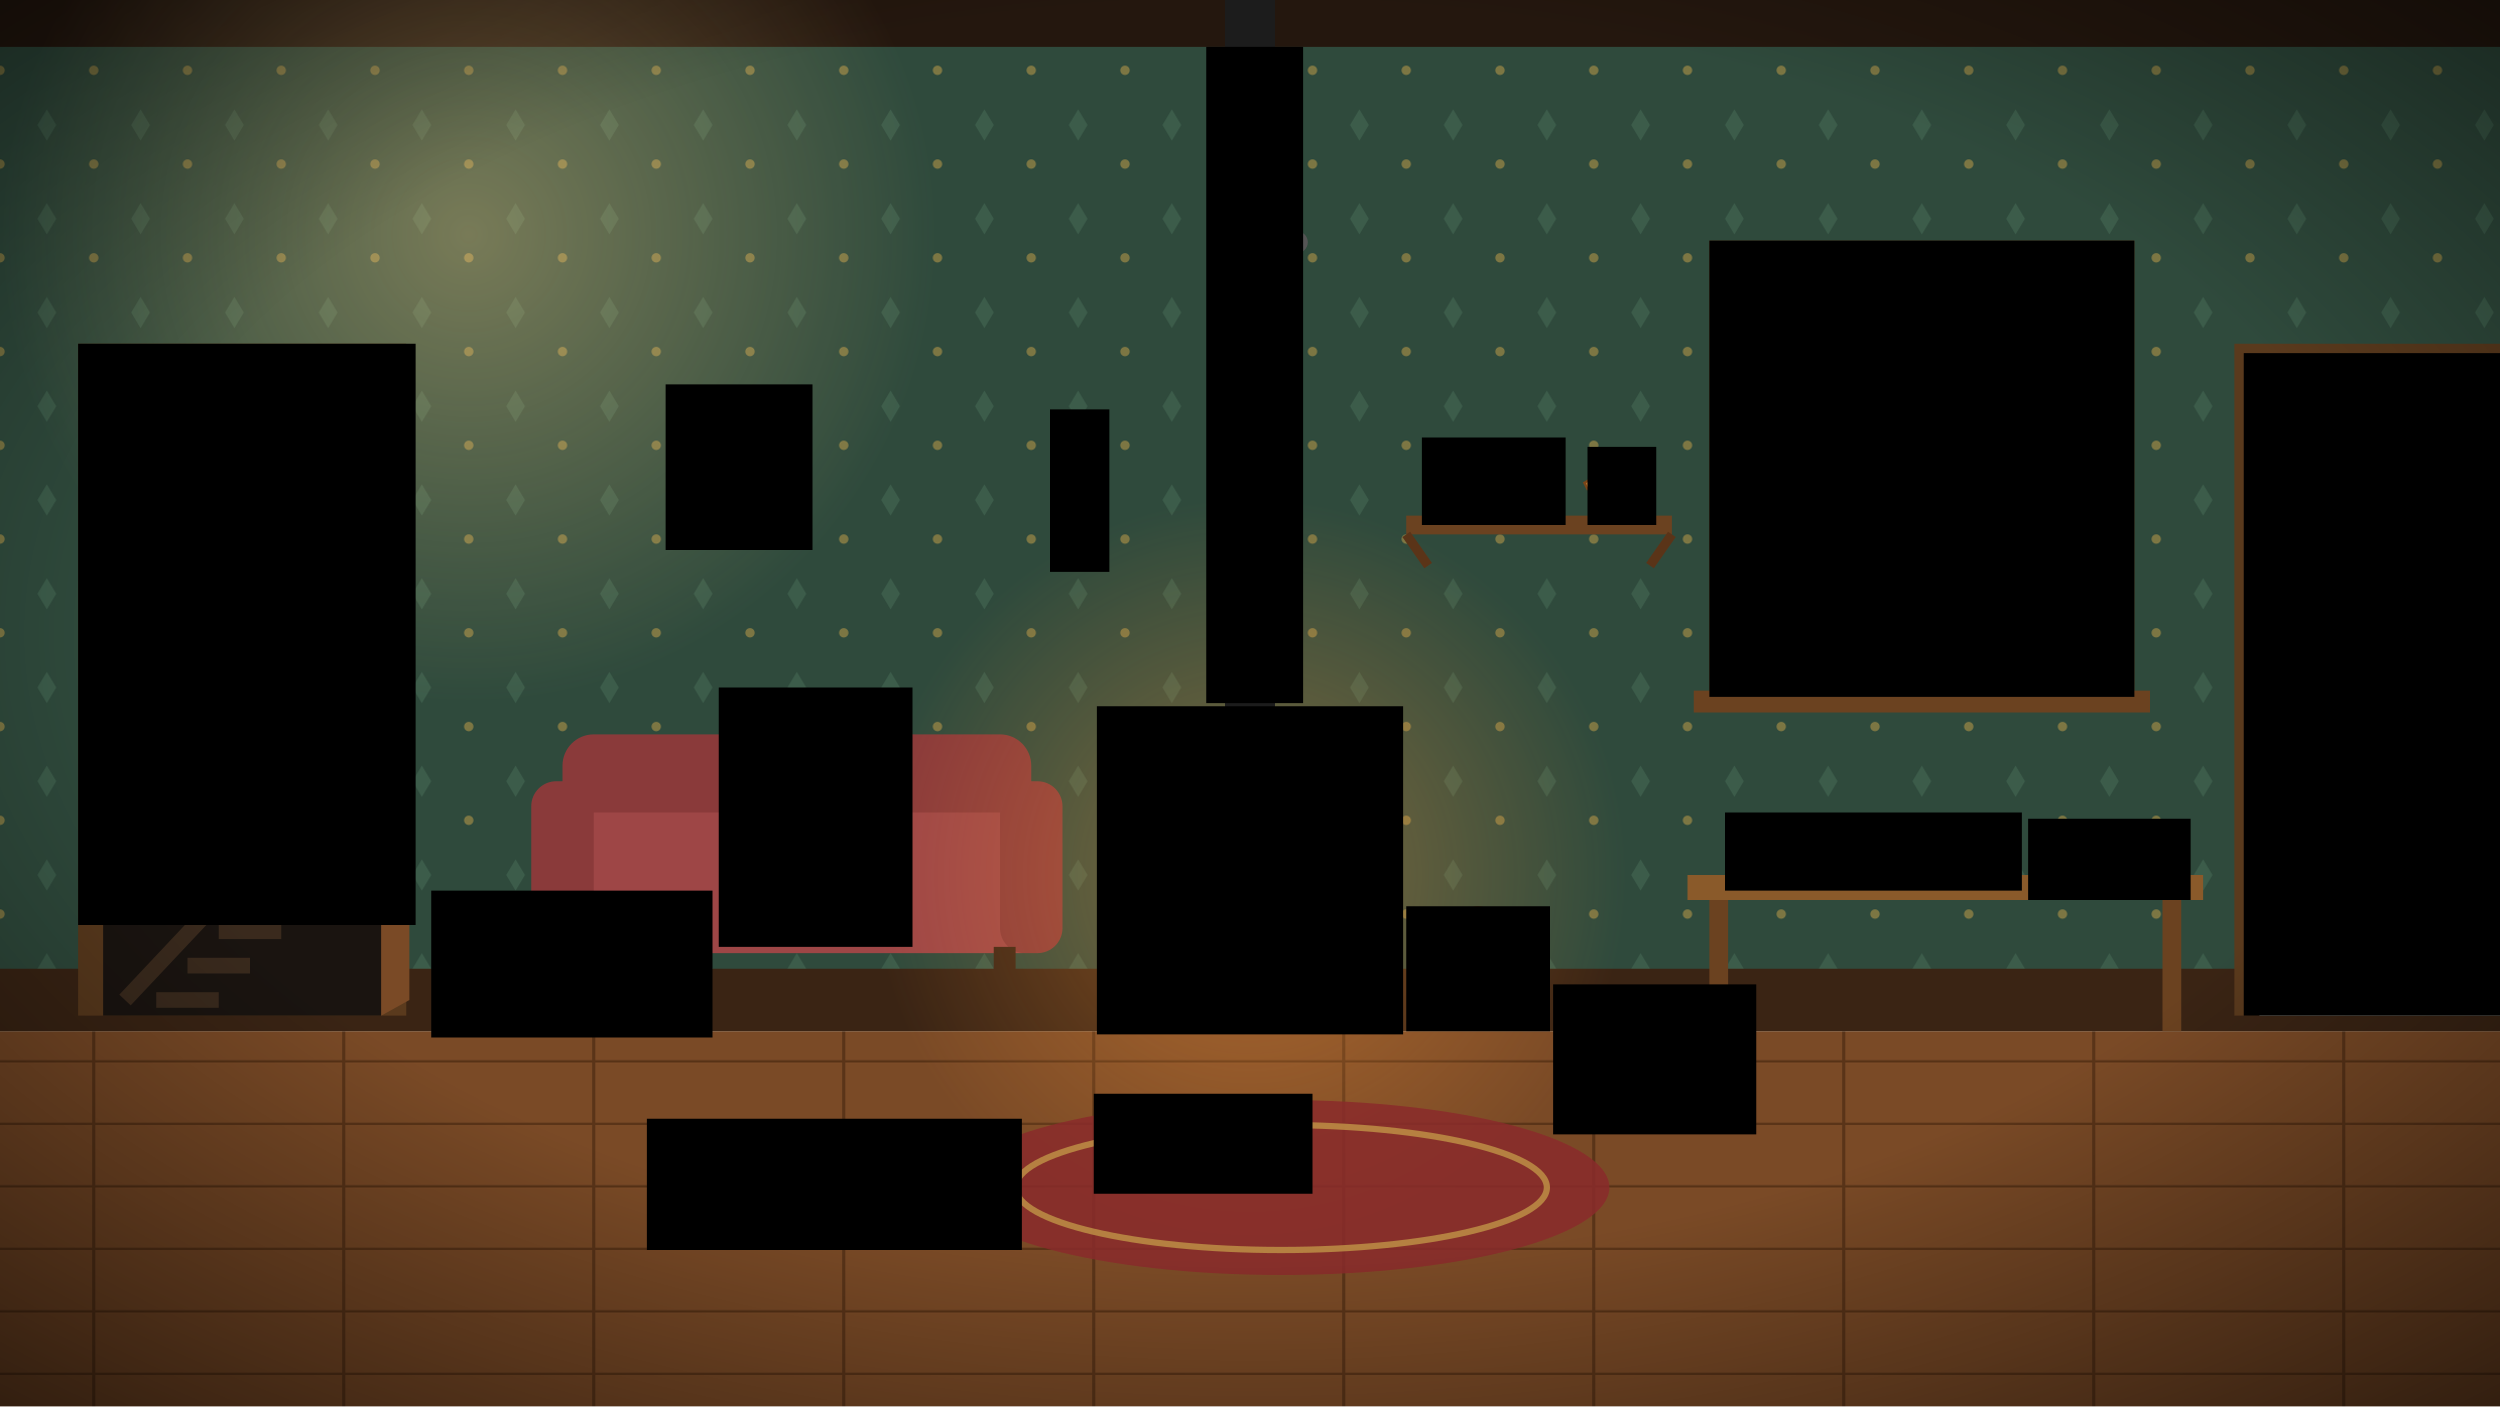
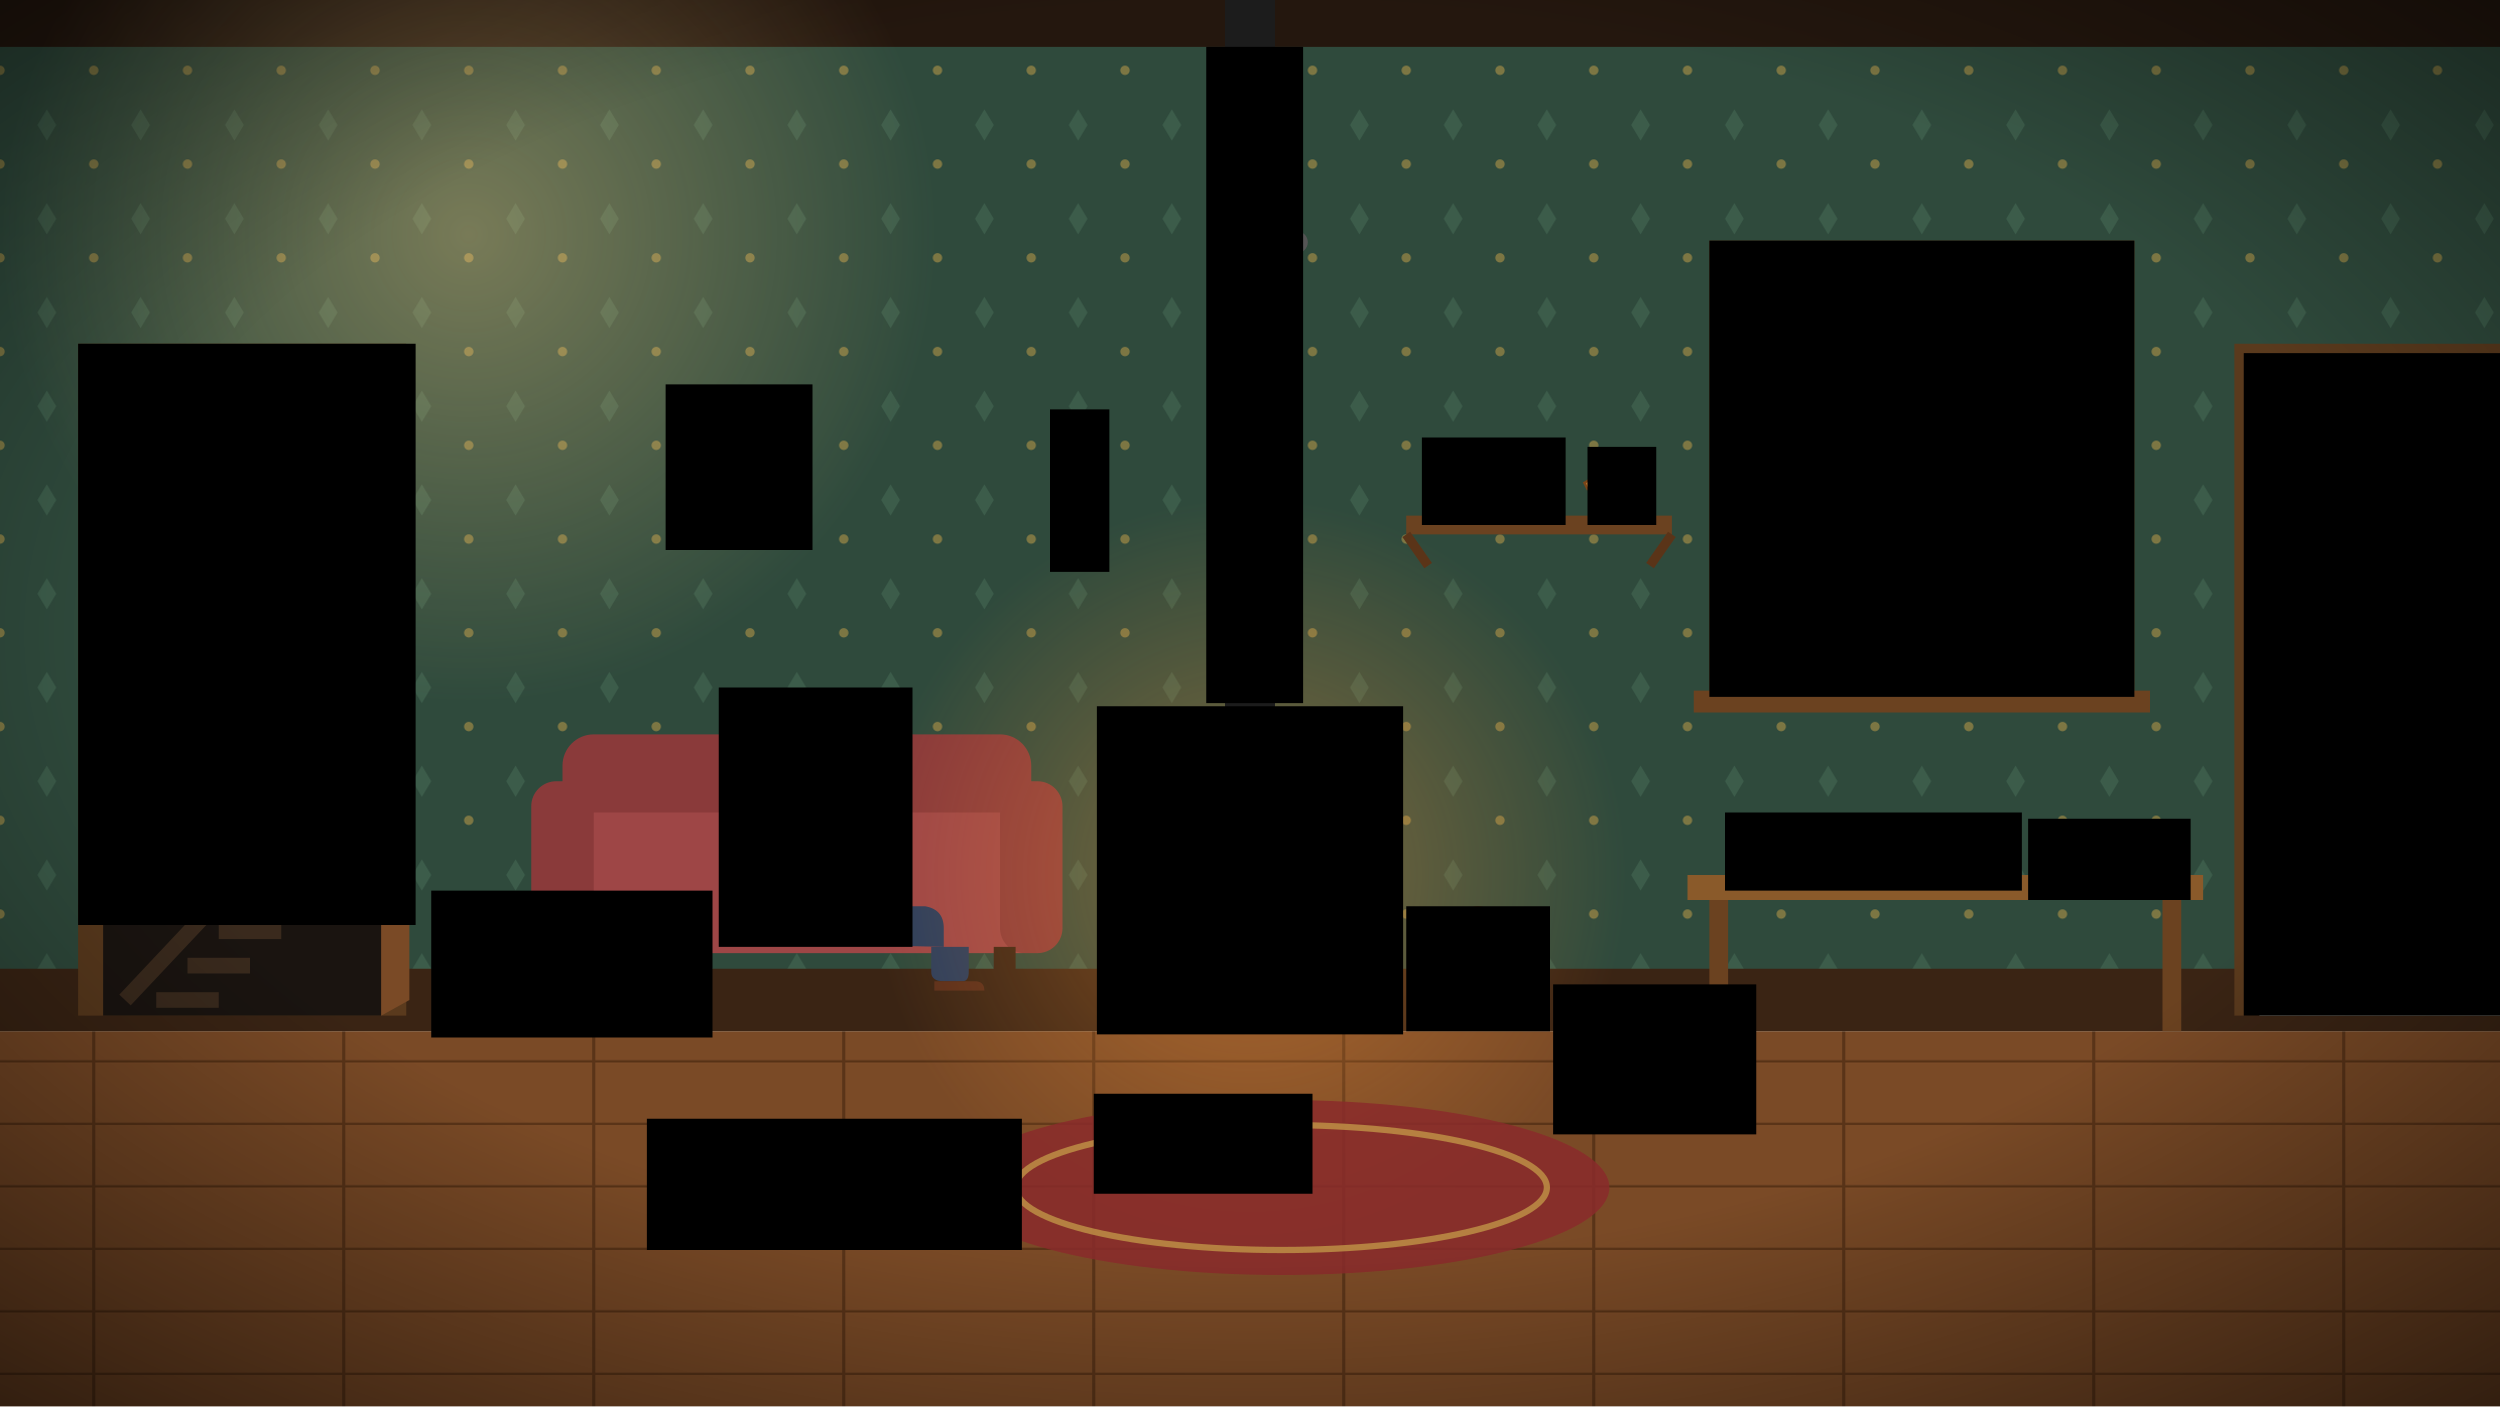
<svg xmlns="http://www.w3.org/2000/svg" class="scene" id="sc-kamer" viewBox="0 0 1600 900" preserveAspectRatio="xMidYMid slice" aria-label="De woonkamer met de houtkachel">
  <defs>
    <pattern id="wkPaper" width="60" height="60" patternUnits="userSpaceOnUse">
      <rect width="60" height="60" fill="#2f4a3c" />
      <path d="M30 10 l6 10 -6 10 -6 -10z" fill="#3c5c4a" />
      <circle cx="0" cy="45" r="3" fill="#c9a24a" opacity=".5" />
      <circle cx="60" cy="45" r="3" fill="#c9a24a" opacity=".5" />
    </pattern>
    <pattern id="wkFloor" width="160" height="40" patternUnits="userSpaceOnUse">
      <rect width="160" height="40" fill="#7a4a26" />
      <path d="M0 39.5 H160 M60 0 V40" stroke="#5a3418" stroke-width="2" />
    </pattern>
    <linearGradient id="wkNight" x1="0" y1="0" x2="0" y2="1">
      <stop offset="0" stop-color="#0b1330" />
      <stop offset="1" stop-color="#28345e" />
    </linearGradient>
    <radialGradient id="wkFireG" cx=".5" cy=".7" r=".6">
      <stop offset="0" stop-color="#ffe07a" />
      <stop offset=".45" stop-color="#ff8a2e" />
      <stop offset="1" stop-color="#a8240f" />
    </radialGradient>
    <radialGradient id="wkGlow" cx=".5" cy=".5" r=".5">
      <stop offset="0" stop-color="#ff9a3c" stop-opacity=".4" />
      <stop offset="1" stop-color="#ff9a3c" stop-opacity="0" />
    </radialGradient>
    <radialGradient id="wkLampG" cx=".5" cy=".5" r=".5">
      <stop offset="0" stop-color="#ffd58a" stop-opacity=".35" />
      <stop offset="1" stop-color="#ffd58a" stop-opacity="0" />
    </radialGradient>
    <radialGradient id="wkVign" cx=".5" cy=".45" r=".75">
      <stop offset=".6" stop-color="#000" stop-opacity="0" />
      <stop offset="1" stop-color="#000" stop-opacity=".6" />
    </radialGradient>
    <clipPath id="wkWinClip">
      <rect x="1110" y="170" width="240" height="260" />
    </clipPath>
  </defs>
  <rect width="1600" height="660" fill="url(#wkPaper)" />
  <rect y="620" width="1600" height="40" fill="#3a2414" />
  <rect y="660" width="1600" height="240" fill="url(#wkFloor)" />
  <rect width="1600" height="30" fill="#24170e" />
  <circle cx="300" cy="150" r="300" fill="url(#wkLampG)" />
  <rect x="50" y="220" width="210" height="430" fill="#5a3a1d" />
  <rect x="66" y="236" width="178" height="414" fill="#1a1410" />
  <g stroke="#3a2a1d" stroke-width="10">
    <path d="M80 640 L240 470 M100 640 H140 M120 618 H160 M140 596 H180 M160 574 H200 M180 552 H220 M200 530 H240" />
  </g>
  <path d="M244 236 L262 246 V640 L244 650 Z" fill="#7a4a26" />
  <circle cx="254" cy="450" r="5" fill="#f2c94c" />
  <g id="wk-rack">
    <rect x="280" y="600" width="170" height="8" fill="#6b4220" />
    <rect x="280" y="644" width="170" height="8" fill="#6b4220" />
    <rect x="280" y="600" width="8" height="58" fill="#5a3418" />
    <rect x="442" y="600" width="8" height="58" fill="#5a3418" />
    <path d="M296 600 q0 -16 14 -16 h12 q6 0 8 16z" fill="#4f9a4a" />
    <path d="M340 600 q0 -22 18 -22 h18 q8 0 12 22z" fill="#c4302b" />
    <path d="M396 600 q0 -26 20 -26 h20 q8 0 10 26z" fill="#2a2a2a" />
    <path d="M296 644 q0 -28 22 -28 h24 q10 0 14 28z" fill="#6b4220" />
    <path d="M370 644 q0 -18 16 -18 h18 q8 0 10 18z" fill="#1f4fa8" />
  </g>
  <rect x="430" y="250" width="86" height="98" fill="#fff" stroke="#999" stroke-width="2" />
  <rect x="430" y="250" width="86" height="22" fill="#c21f2b" />
  <text x="473" y="266" text-anchor="middle" font-family="Fredoka, sans-serif" font-size="13" fill="#fff">NOVEMBER</text>
  <g fill="#bbb">
    <rect x="440" y="282" width="10" height="8" />
    <rect x="456" y="282" width="10" height="8" />
    <rect x="472" y="282" width="10" height="8" />
    <rect x="488" y="282" width="10" height="8" />
    <rect x="440" y="298" width="10" height="8" />
    <rect x="456" y="298" width="10" height="8" />
    <rect x="488" y="298" width="10" height="8" />
    <rect x="440" y="314" width="10" height="8" />
    <rect x="456" y="314" width="10" height="8" />
    <rect x="472" y="314" width="10" height="8" />
    <rect x="488" y="314" width="10" height="8" />
    <rect x="440" y="330" width="10" height="8" />
  </g>
  <circle cx="477" cy="302" r="9" fill="none" stroke="#c21f2b" stroke-width="2.5" />
  <rect x="360" y="470" width="300" height="60" rx="20" fill="#8a3a3a" />
  <rect x="350" y="520" width="320" height="90" rx="16" fill="#9e4646" />
  <rect x="340" y="500" width="40" height="110" rx="16" fill="#8a3a3a" />
  <rect x="640" y="500" width="40" height="110" rx="16" fill="#8a3a3a" />
  <rect x="370" y="606" width="14" height="26" fill="#3a2414" />
  <rect x="636" y="606" width="14" height="26" fill="#3a2414" />
  <g id="wk-mama">
-     <path d="M470 600 q-6 -80 40 -86 q46 6 40 86z" fill="#2f6f7a" />
-     <rect x="520" y="560" width="60" height="30" rx="10" fill="#1f3a5a" />
-     <circle cx="510" cy="482" r="26" fill="#d9a07a" />
-     <path d="M482 486 q-4 -42 28 -40 q34 -2 28 40 q-4 -20 -28 -22 q-22 2 -28 22z" fill="#5a3418" />
-     <path d="M484 482 q-8 30 4 44 M536 482 q8 30 -4 44" stroke="#5a3418" stroke-width="8" fill="none" stroke-linecap="round" />
-     <circle cx="501" cy="482" r="2.6" fill="#2a1d18" />
-     <circle cx="519" cy="482" r="2.6" fill="#2a1d18" />
-     <path d="M502 494 q8 6 16 0" stroke="#7a3a2a" stroke-width="2.5" fill="none" />
+     <path d="M484 480 q-14 40 -4 70 h60 q10 -30 -4 -70z" fill="#4a2a14" />
+     <path d="M516 604 q-4 -22 16 -24 h60 q12 2 12 14 v12z" fill="#2c3e5c" />
+     <path d="M596 606 v16 q0 6 8 6 h12 q4 0 4 -6 v-16z" fill="#2c3e5c" />
+     <path d="M598 628 h26 q6 0 6 6 h-32z" fill="#5a2e1a" />
+     <path d="M466 604 q-6 -82 44 -90 q50 8 44 90z" fill="#2f6f7a" />
+     <path d="M478 560 q2 -6 4 -12 M486 572 q2 -8 4 -14 M534 572 q-2 -8 -4 -14 M542 560 q-2 -6 -4 -12" stroke="#4fa3ae" stroke-width="2" fill="none" opacity=".6" />
+     <path d="M496 516 q14 12 28 0" fill="#c98e68" />
+     <rect x="503" y="500" width="14" height="16" fill="#c98e68" />
+     <path d="M488 532 q-12 20 4 36 q20 10 54 -4" stroke="#2a6370" stroke-width="16" fill="none" stroke-linecap="round" />
+     <ellipse cx="485" cy="484" rx="4" ry="6" fill="#c98e68" />
+     <ellipse cx="535" cy="484" rx="4" ry="6" fill="#c98e68" />
+     <circle cx="485" cy="492" r="2" fill="#f2b631" />
+     <circle cx="535" cy="492" r="2" fill="#f2b631" />
+     <ellipse cx="510" cy="481" rx="24" ry="26" fill="#d9a07a" />
+     <path d="M484 486 q-6 -44 26 -44 q32 0 26 44 q-4 -14 -10 -20 q-10 6 -30 6 q-8 4 -12 14z" fill="#5a3418" />
+     <path d="M494 450 q12 -4 24 2" stroke="#7a4a26" stroke-width="2" fill="none" stroke-linecap="round" />
+     <circle cx="496" cy="490" r="4.4" fill="#ec7b74" opacity=".4" />
+     <circle cx="524" cy="490" r="4.4" fill="#ec7b74" opacity=".4" />
+     <g fill="#fff">
+       <ellipse cx="501" cy="481" rx="3.4" ry="3.6" />
+       <ellipse cx="519" cy="481" rx="3.4" ry="3.6" />
+     </g>
+     <g fill="#3e5a30">
+       <circle cx="501.6" cy="481.4" r="2.2" />
+       <circle cx="519.6" cy="481.4" r="2.2" />
+     </g>
+     <g fill="#14200f">
+       <circle cx="501.6" cy="481.4" r="1.1" />
+       <circle cx="519.6" cy="481.4" r="1.1" />
+     </g>
+     <g fill="#fff">
+       <circle cx="502.3" cy="480.6" r=".7" />
+       <circle cx="520.3" cy="480.6" r=".7" />
+     </g>
+     <path d="M497 475 q4 -2.6 8 -.6 M515 474.4 q4 -2 8 .6" stroke="#4a2a14" stroke-width="2" fill="none" stroke-linecap="round" />
+     <path d="M510 483 q-2 4 -.8 5.6 q1.4 .8 2.8 -.3" stroke="#b77b5a" stroke-width="1.3" fill="none" stroke-linecap="round" />
+     <path d="M502 494 q8 7 16 0 q-8 2 -16 0z" fill="#b8434a" />
    <g class="wk-mug">
      <rect x="548" y="536" width="22" height="26" rx="4" fill="#f3efe6" />
      <path d="M570 542 q10 0 10 8 q0 8 -10 8" stroke="#f3efe6" stroke-width="4" fill="none" />
+       <path d="M548 546 h22" stroke="#c21f2b" stroke-width="3" />
      <path class="wk-steam" d="M556 530 q-6 -10 0 -18 q6 -8 0 -16" stroke="#fff" stroke-width="2" fill="none" opacity=".5" />
    </g>
+     <ellipse cx="547" cy="556" rx="6" ry="5" fill="#d9a07a" />
  </g>
  <rect x="680" y="270" width="22" height="90" rx="10" fill="#f6ead2" stroke="#7a4a1f" stroke-width="3" />
  <rect x="688" y="300" width="6" height="48" fill="#c4302b" />
  <circle cx="691" cy="350" r="7" fill="#c4302b" />
  <circle cx="800" cy="560" r="240" fill="url(#wkGlow)" class="pulse" />
  <rect x="784" y="0" width="32" height="466" fill="#1c1c1c" />
  <rect x="780" y="150" width="40" height="10" rx="3" fill="#2e2e2e" />
  <circle cx="830" cy="155" r="7" fill="#555" />
  <path d="M820 155 h10" stroke="#555" stroke-width="4" />
  <rect x="706" y="456" width="188" height="18" rx="4" fill="#2a2a2a" />
  <rect x="720" y="470" width="160" height="176" rx="10" fill="#1d1d1d" />
  <rect x="742" y="496" width="116" height="100" rx="8" fill="#0d0805" stroke="#4a4a4a" stroke-width="5" />
  <g id="wk-fire">
    <rect x="760" y="572" width="80" height="14" rx="4" fill="#5a3418" />
    <rect x="766" y="562" width="70" height="12" rx="4" fill="#6b4220" transform="rotate(-6 800 568)" />
    <ellipse class="flame" cx="782" cy="562" rx="16" ry="30" fill="url(#wkFireG)" />
    <ellipse class="flame b" cx="806" cy="558" rx="18" ry="36" fill="url(#wkFireG)" />
    <ellipse class="flame" cx="828" cy="566" rx="13" ry="24" fill="url(#wkFireG)" />
  </g>
  <path d="M742 496 h116 v100 h-116z" fill="#fff" opacity=".06" />
  <rect x="730" y="610" width="140" height="22" rx="4" fill="#2a2a2a" />
  <rect x="728" y="644" width="14" height="16" fill="#1d1d1d" />
  <rect x="858" y="644" width="14" height="16" fill="#1d1d1d" />
  <path d="M906 600 h80 l-8 56 h-64z" fill="#8a5a2a" stroke="#5a3418" stroke-width="3" />
  <g fill="#9a6a3a" stroke="#5a3418" stroke-width="2">
    <circle cx="924" cy="598" r="10" />
    <circle cx="946" cy="592" r="11" />
    <circle cx="968" cy="598" r="10" />
  </g>
  <rect x="900" y="330" width="170" height="12" fill="#6b4220" />
  <path d="M900 342 l14 20 M1070 342 l-14 20" stroke="#5a3418" stroke-width="6" />
  <g id="wk-letters">
    <path d="M916 330 v-44 h26 a16 16 0 0 1 0 22 a16 16 0 0 1 0 22z" fill="#c21f2b" stroke="#7a1a16" stroke-width="2" />
    <path d="M954 330 l14 -46 h12 l14 46 h-12 l-3 -10 h-10 l-3 10z" fill="#1f4fa8" stroke="#123370" stroke-width="2" />
  </g>
  <g id="wk-koek">
    <path d="M1030 290 a8 8 0 0 1 8 8 a8 8 0 0 1 -2 5 l10 6 -2 4 -9 -3 2 8 5 10 -4 2 -8 -10 -8 10 -4 -2 5 -10 2 -8 -9 3 -2 -4 10 -6 a8 8 0 0 1 -2 -5 a8 8 0 0 1 8 -8z" fill="#b8742f" stroke="#7a4518" stroke-width="1.5" />
  </g>
  <rect x="1094" y="154" width="272" height="292" fill="#5a3a1d" />
  <g clip-path="url(#wkWinClip)">
    <rect x="1110" y="170" width="240" height="260" fill="url(#wkNight)" />
    <g fill="#fff">
      <circle class="tw" cx="1140" cy="200" r="2" />
      <circle class="tw b" cx="1200" cy="230" r="1.6" />
      <circle class="tw" cx="1320" cy="196" r="2" />
      <circle class="tw b" cx="1280" cy="250" r="1.4" />
      <circle class="tw" cx="1170" cy="270" r="1.4" />
    </g>
    <circle cx="1300" cy="240" r="30" fill="#f6efd0" />
    <g class="wk-rider">
      <path d="M0 0 q10 -8 20 -2 l6 -10 l4 4 l-4 8 q8 6 0 10 l-2 10 h-3 l0 -8 h-14 l-2 8 h-3 l0 -10 q-8 -4 -2 -10z M10 -10 l0 -10 q4 -6 8 0 v6z" fill="#0b1330" />
    </g>
    <path d="M1110 350 L1170 300 L1230 350 L1260 320 L1310 360 L1350 330 V430 H1110Z" fill="#0d1124" />
    <rect x="1150" y="290" width="14" height="30" fill="#0d1124" />
    <rect x="1296" y="316" width="12" height="26" fill="#0d1124" />
    <g fill="#f6d77a">
      <rect x="1130" y="380" width="12" height="14" />
      <rect x="1200" y="390" width="12" height="14" />
      <rect x="1280" y="384" width="12" height="14" />
    </g>
  </g>
  <path d="M1230 170 V430 M1110 300 H1350" stroke="#5a3a1d" stroke-width="10" />
  <rect x="1084" y="442" width="292" height="14" fill="#6b4220" />
  <rect x="1080" y="560" width="330" height="16" fill="#8a5a2a" />
  <rect x="1094" y="576" width="12" height="84" fill="#6b4220" />
  <rect x="1384" y="576" width="12" height="84" fill="#6b4220" />
  <rect x="1110" y="536" width="120" height="26" fill="#fffaf0" transform="rotate(-3 1170 549)" />
  <path d="M1132 544 q8 -18 16 0 M1180 540 l8 10 l8 -10" stroke="#c21f2b" stroke-width="3" fill="none" />
  <g transform="rotate(8 1250 548)">
    <rect x="1210" y="544" width="80" height="6" fill="#4f9a4a" />
    <rect x="1210" y="551" width="80" height="6" fill="#f2b631" />
    <rect x="1210" y="537" width="80" height="6" fill="#c21f2b" />
  </g>
  <rect x="1300" y="536" width="96" height="26" fill="#fffaf0" transform="rotate(4 1348 549)" />
  <path d="M1318 552 q-6 -14 6 -16 q16 -2 30 4 q10 6 2 12 q-14 6 -38 0z" fill="#e5cfa8" stroke="#8a6a4a" stroke-width="2" transform="rotate(4 1348 549)" />
  <rect x="1300" y="562" width="100" height="6" fill="#f2c94c" transform="rotate(4 1348 549)" />
  <rect x="1430" y="220" width="170" height="430" fill="#5a3a1d" />
  <rect x="1446" y="236" width="154" height="414" fill="#cfd6d0" />
  <rect x="1470" y="290" width="110" height="340" rx="8" fill="#eef2f3" stroke="#9aa1a8" stroke-width="3" />
  <path d="M1470 420 h110" stroke="#9aa1a8" stroke-width="3" />
  <rect x="1564" y="320" width="6" height="60" fill="#9aa1a8" />
  <rect x="1564" y="440" width="6" height="60" fill="#9aa1a8" />
  <rect x="1486" y="320" width="30" height="22" fill="#ffd27a" />
  <circle cx="1540" cy="350" r="9" fill="#c4302b" />
  <g id="wk-xylo">
    <path d="M470 740 L650 730 L650 790 L470 790Z" fill="#6b4220" />
    <g>
      <rect x="480" y="726" width="18" height="60" rx="3" fill="#e2483d" />
      <rect x="502" y="728" width="18" height="56" rx="3" fill="#ef8a2e" />
      <rect x="524" y="730" width="18" height="52" rx="3" fill="#f2c94c" />
      <rect x="546" y="732" width="18" height="48" rx="3" fill="#4f9a4a" />
      <rect x="568" y="734" width="18" height="44" rx="3" fill="#3aa0c8" />
      <rect x="590" y="736" width="18" height="40" rx="3" fill="#1f4fa8" />
      <rect x="612" y="738" width="18" height="36" rx="3" fill="#6a4fb0" />
      <rect x="632" y="740" width="16" height="32" rx="3" fill="#c73f6d" />
    </g>
    <rect x="420" y="760" width="44" height="34" fill="#fffaf0" transform="rotate(-10 442 777)" />
    <path d="M426 770 h32 M426 776 h32 M426 782 h32" stroke="#555" stroke-width="1" transform="rotate(-10 442 777)" />
  </g>
  <ellipse cx="820" cy="760" rx="210" ry="56" fill="#8a2a2a" opacity=".85" />
  <ellipse cx="820" cy="760" rx="170" ry="40" fill="none" stroke="#c9a24a" stroke-width="4" opacity=".7" />
  <g id="wk-cat" class="wk-breathe">
    <ellipse cx="760" cy="740" rx="44" ry="20" fill="#e08a3a" />
    <circle cx="726" cy="732" r="16" fill="#e08a3a" />
    <path d="M714 722 l2 -14 l8 10z M732 718 l6 -12 l4 14z" fill="#e08a3a" />
    <path d="M718 734 q4 3 8 0 M730 734 q4 3 8 0" stroke="#5a3418" stroke-width="2" fill="none" />
    <path d="M800 744 q30 4 26 -20" stroke="#e08a3a" stroke-width="9" fill="none" stroke-linecap="round" />
    <path d="M748 730 q8 -4 16 0 M770 728 q8 -4 16 0" stroke="#c46a20" stroke-width="3" fill="none" />
  </g>
  <g id="wk-shoe" style="display:none">
    <path d="M1000 720 q-4 -40 26 -42 h24 q10 0 12 18 l40 8 q16 4 14 16 z" fill="#4f9a4a" stroke="#2e6a2e" stroke-width="3" />
    <path d="M1030 690 l14 4 M1028 700 l16 4" stroke="#fff" stroke-width="3" />
    <g id="wk-carrot" style="display:none">
      <path d="M1050 690 l-30 -56 l12 -2z" fill="#e8902e" />
      <path d="M1020 634 l-8 -12 M1024 632 l2 -14 M1028 634 l10 -10" stroke="#4f9a4a" stroke-width="3" />
    </g>
    <g id="wk-drawing" style="display:none">
      <rect x="1062" y="640" width="40" height="50" fill="#fffaf0" stroke="#ccc" transform="rotate(10 1082 665)" />
      <path d="M1074 676 l4 -26 q6 -6 12 0 l4 26z" fill="#c21f2b" transform="rotate(10 1082 665)" />
    </g>
  </g>
  <rect width="1600" height="900" fill="url(#wkVign)" pointer-events="none" />
  <g>
    <rect class="hit" data-hs="deur" data-label="Trap naar boven (naar bed)" x="50" y="220" width="216" height="372" />
    <rect class="hit" data-hs="rek" data-label="Schoenenrek" x="276" y="570" width="180" height="94" />
    <rect class="hit" data-hs="kal" data-label="Kalender" x="426" y="246" width="94" height="106" />
    <rect class="hit" data-hs="mama" data-label="Mama" x="460" y="440" width="124" height="166" />
    <rect class="hit" data-hs="thermo" data-label="Thermometer" x="672" y="262" width="38" height="104" />
    <rect class="hit" data-hs="kachel" data-label="Houtkachel" x="702" y="452" width="196" height="210" />
    <rect class="hit" data-hs="pijp" data-label="Kachelpijp naar de schoorsteen" x="772" y="30" width="62" height="420" />
    <rect class="hit" data-hs="letters" data-label="Chocoladeletters" x="910" y="280" width="92" height="56" />
    <rect class="hit" data-hs="koek" data-label="Speculaaspop" x="1016" y="286" width="44" height="50" id="hit-koek2" />
    <rect class="hit" data-hs="raam" data-label="Raam" x="1094" y="154" width="272" height="292" />
    <rect class="hit" data-hs="tekentafel" data-label="Tekenpapier en kleurpotloden" x="1104" y="520" width="190" height="50" />
    <rect class="hit" data-hs="voet" data-label="Papier met een voetafdruk" x="1298" y="524" width="104" height="52" />
    <rect class="hit" data-hs="keuken" data-label="Keuken" x="1436" y="226" width="164" height="424" />
    <rect class="hit" data-hs="xylo" data-label="Xylofoon met liedjesboek" x="414" y="716" width="240" height="84" />
    <rect class="hit" data-hs="kat" data-label="De kat" x="700" y="700" width="140" height="64" />
    <rect class="hit" data-hs="schoen" data-label="Je schoen" x="994" y="630" width="130" height="96" id="hit-shoe" />
    <rect class="hit" data-hs="hout" data-label="Houtmand" x="900" y="580" width="92" height="80" />
  </g>
</svg>
